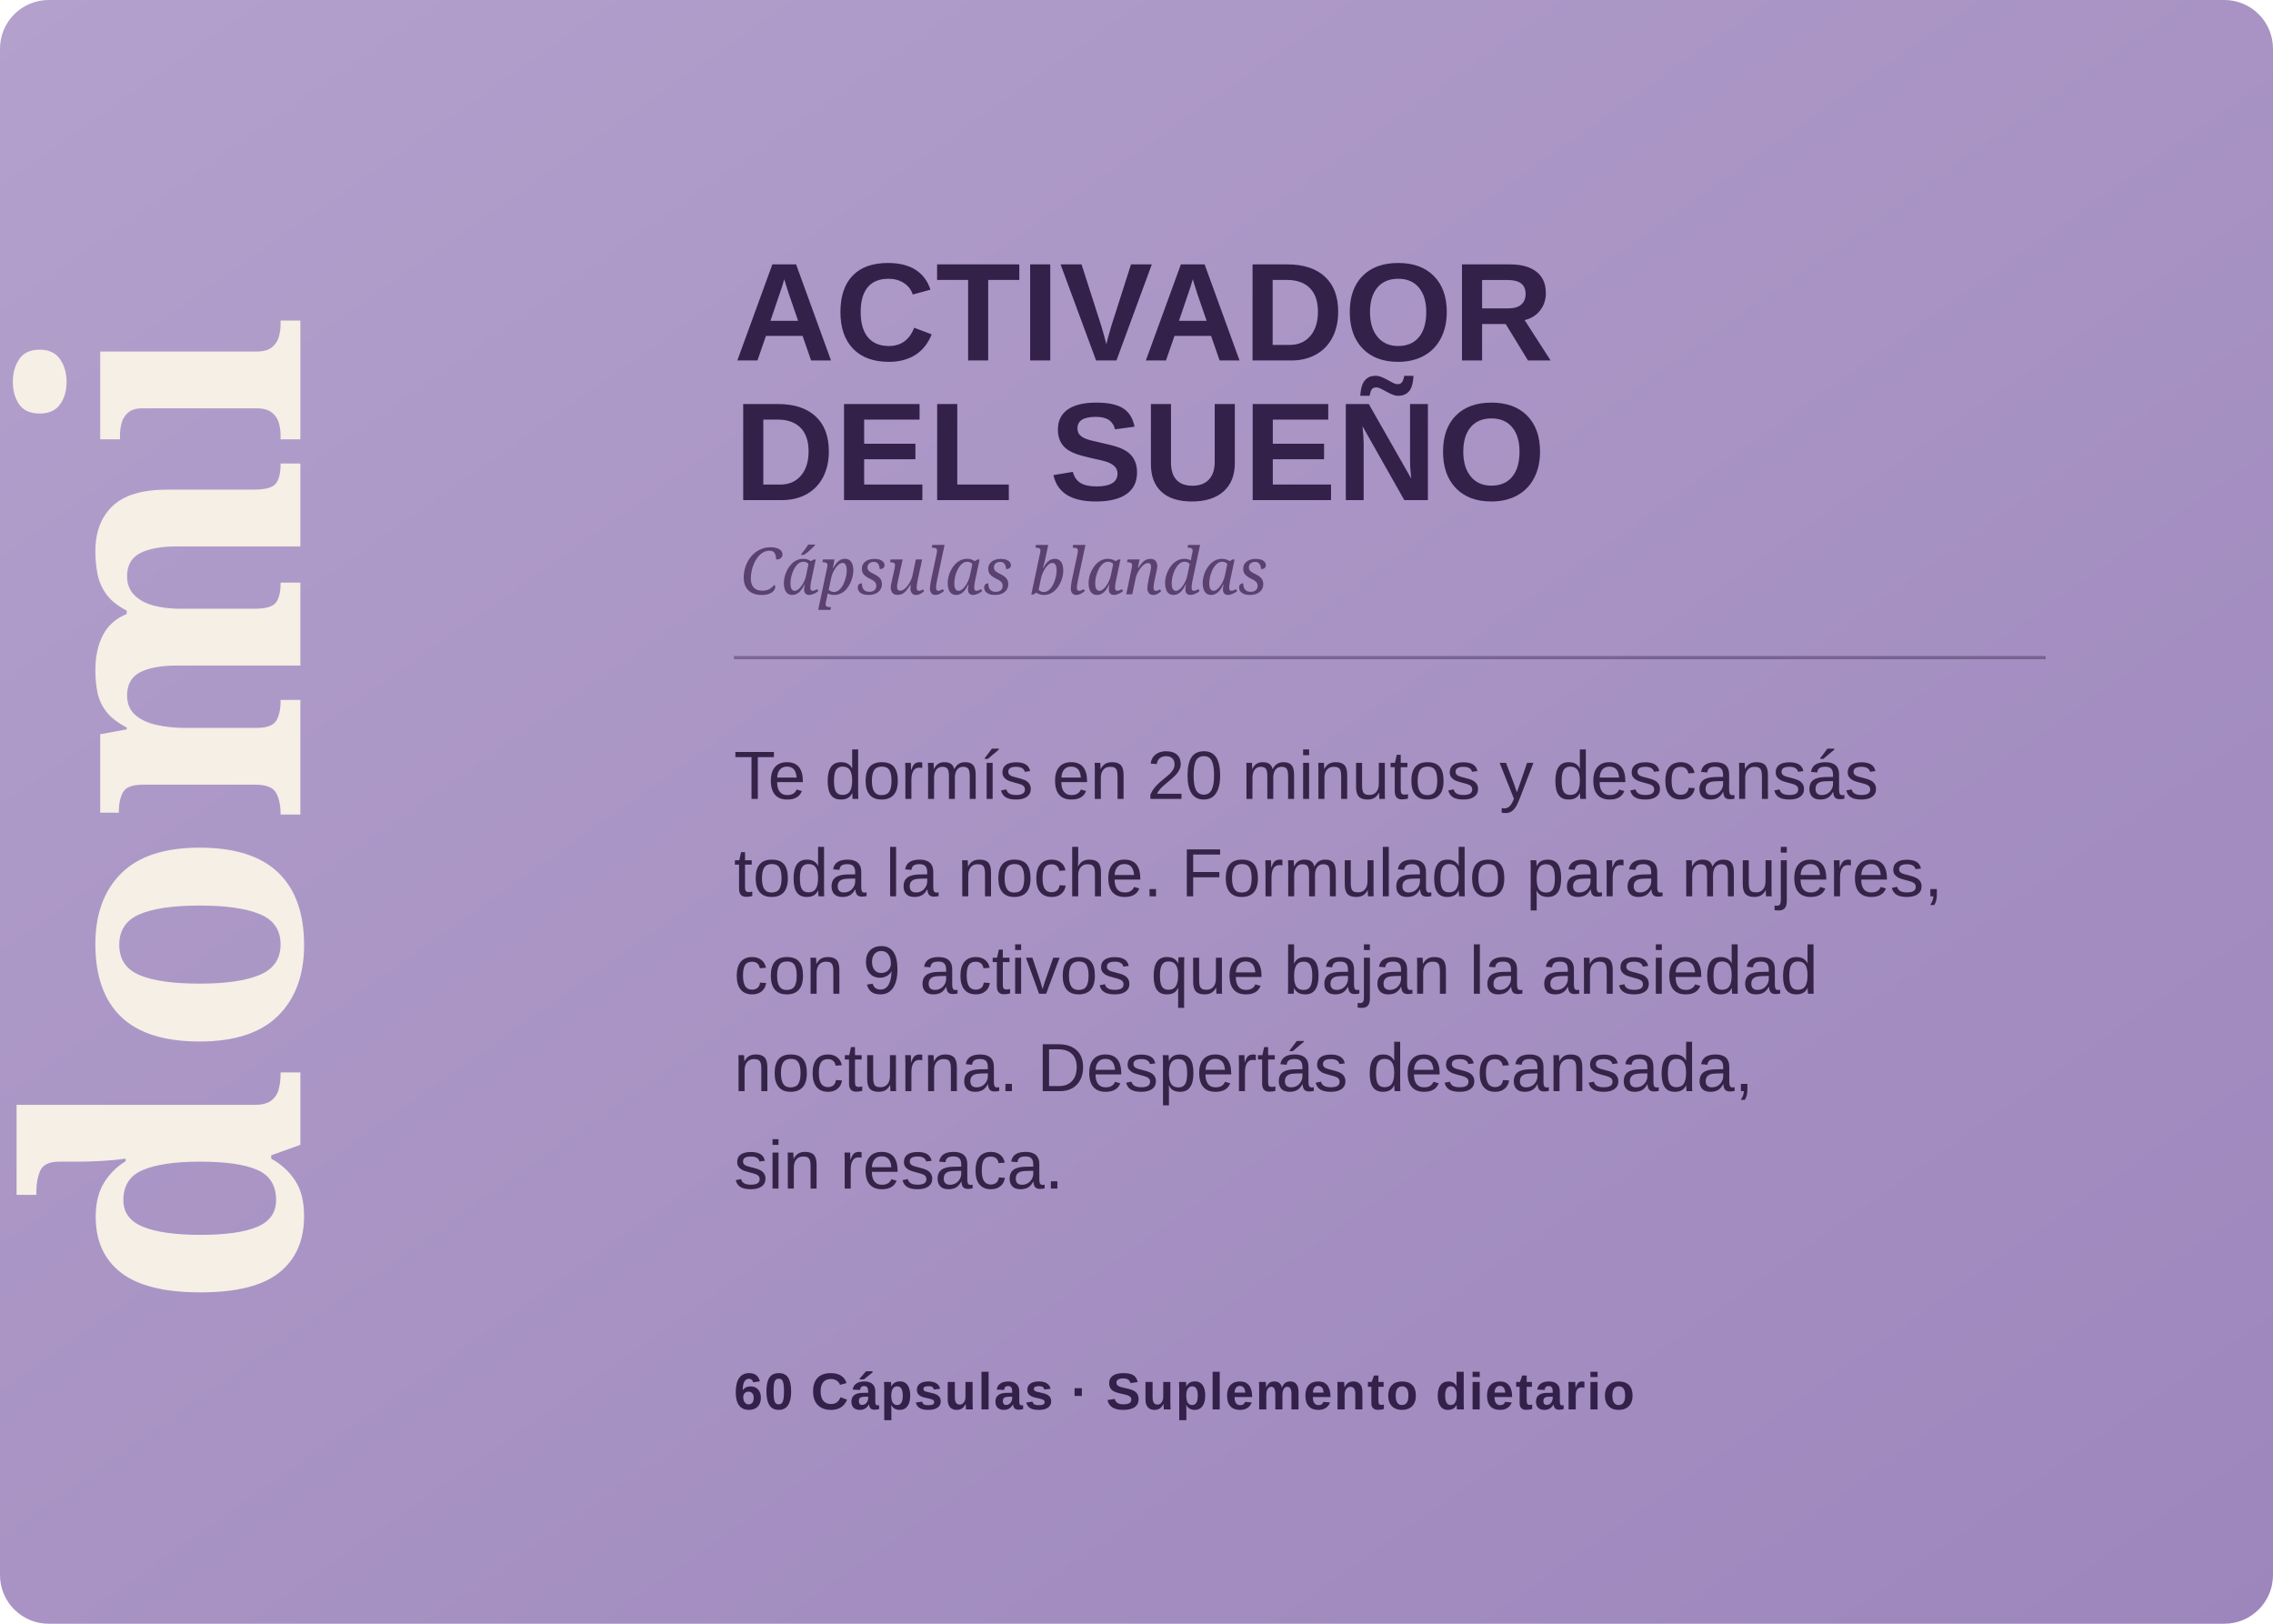
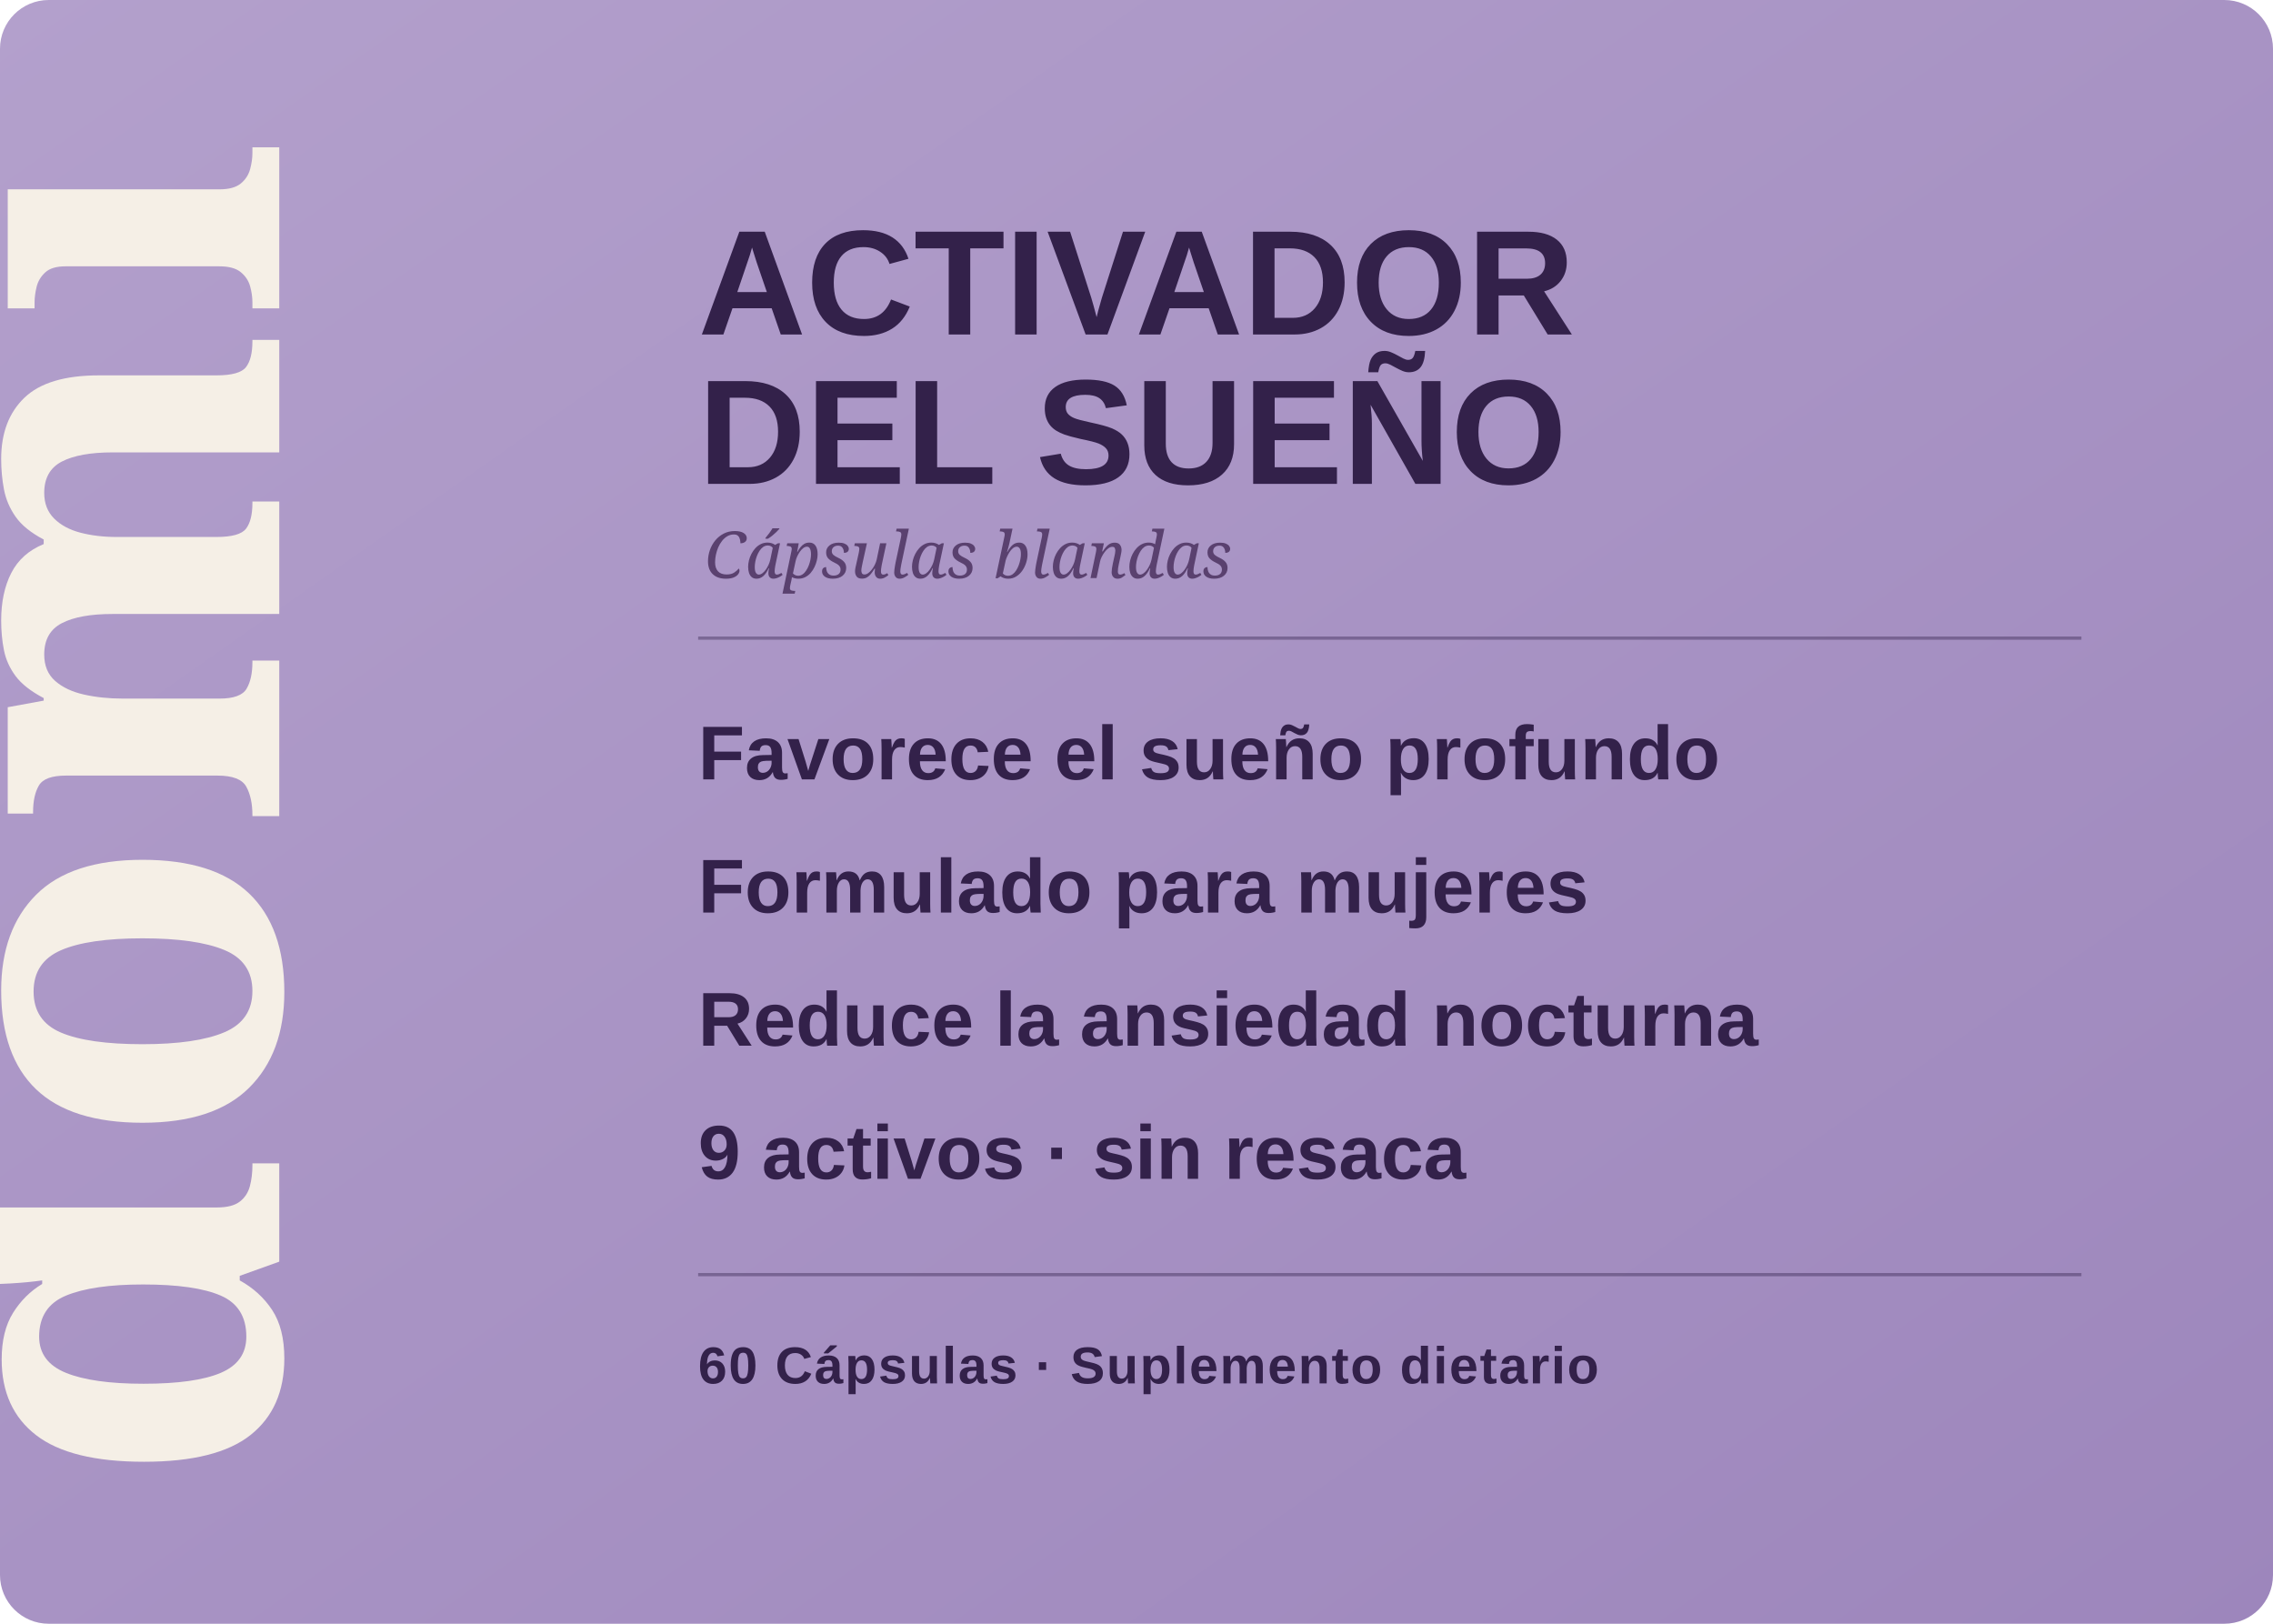
<svg xmlns="http://www.w3.org/2000/svg" width="1400" height="1000" viewBox="0 0 1400 1000">
  <defs>
    <linearGradient id="bg" x1="0" y1="0" x2="1" y2="1">
      <stop offset="0" stop-color="#B3A0CC" />
      <stop offset="1" stop-color="#9D86BC" />
    </linearGradient>
  </defs>
  <rect x="0" y="0" width="1400" height="1000" rx="30" fill="url(#bg)" />
-   <text x="185" y="500" transform="rotate(-90 185 500)" text-anchor="middle" font-family="Georgia,serif" font-size="230" font-weight="700" fill="#F5EFE6" letter-spacing="5">domi</text>
-   <text x="452" y="222" font-family="'Helvetica Neue',Arial,sans-serif" font-size="86" font-weight="700" fill="#33214A">ACTIVADOR</text>
-   <text x="452" y="308" font-family="'Helvetica Neue',Arial,sans-serif" font-size="86" font-weight="700" fill="#33214A">DEL SUEÑO</text>
-   <text x="456" y="366" font-family="Georgia,serif" font-size="40" font-style="italic" fill="#5A416F">Cápsulas blandas</text>
-   <rect x="452" y="404" width="808" height="2" fill="#33214A" opacity="0.4" />
-   <g font-family="'Helvetica Neue',Arial,sans-serif" font-size="42" font-weight="500" fill="#352447">
-     <text x="452" y="492">Te dormís en 20 minutos y descansás</text>
-     <text x="452" y="552">toda la noche. Formulado para mujeres,</text>
-     <text x="452" y="612">con 9 activos que bajan la ansiedad</text>
-     <text x="452" y="672">nocturna. Despertás descansada,</text>
-     <text x="452" y="732">sin resaca.</text>
+   <text x="172" y="500" transform="rotate(-90 172 500)" text-anchor="middle" font-family="Georgia,serif" font-size="312" font-weight="700" fill="#F5EFE6" letter-spacing="6">domi</text>
+   <text x="430" y="206" font-family="'Helvetica Neue',Arial,sans-serif" font-size="92" font-weight="700" fill="#33214A">ACTIVADOR</text>
+   <text x="430" y="298" font-family="'Helvetica Neue',Arial,sans-serif" font-size="92" font-weight="700" fill="#33214A">DEL SUEÑO</text>
+   <text x="434" y="356" font-family="Georgia,serif" font-size="40" font-style="italic" fill="#5A416F">Cápsulas blandas</text>
+   <rect x="430" y="392" width="852" height="2" fill="#33214A" opacity="0.4" />
+   <g font-family="'Helvetica Neue',Arial,sans-serif" font-size="47" font-weight="600" fill="#33214A">
+     <text x="430" y="480">Favorece el sueño profundo</text>
+     <text x="430" y="562">Formulado para mujeres</text>
+     <text x="430" y="644">Reduce la ansiedad nocturna</text>
+     <text x="430" y="726">9 activos · sin resaca</text>
  </g>
-   <text x="452" y="868" font-family="'Helvetica Neue',Arial,sans-serif" font-size="32" font-weight="600" fill="#33214A" letter-spacing="1">60 Cápsulas · Suplemento dietario</text>
+   <rect x="430" y="784" width="852" height="2" fill="#33214A" opacity="0.4" />
+   <text x="430" y="852" font-family="'Helvetica Neue',Arial,sans-serif" font-size="32" font-weight="600" fill="#33214A" letter-spacing="1">60 Cápsulas · Suplemento dietario</text>
</svg>
